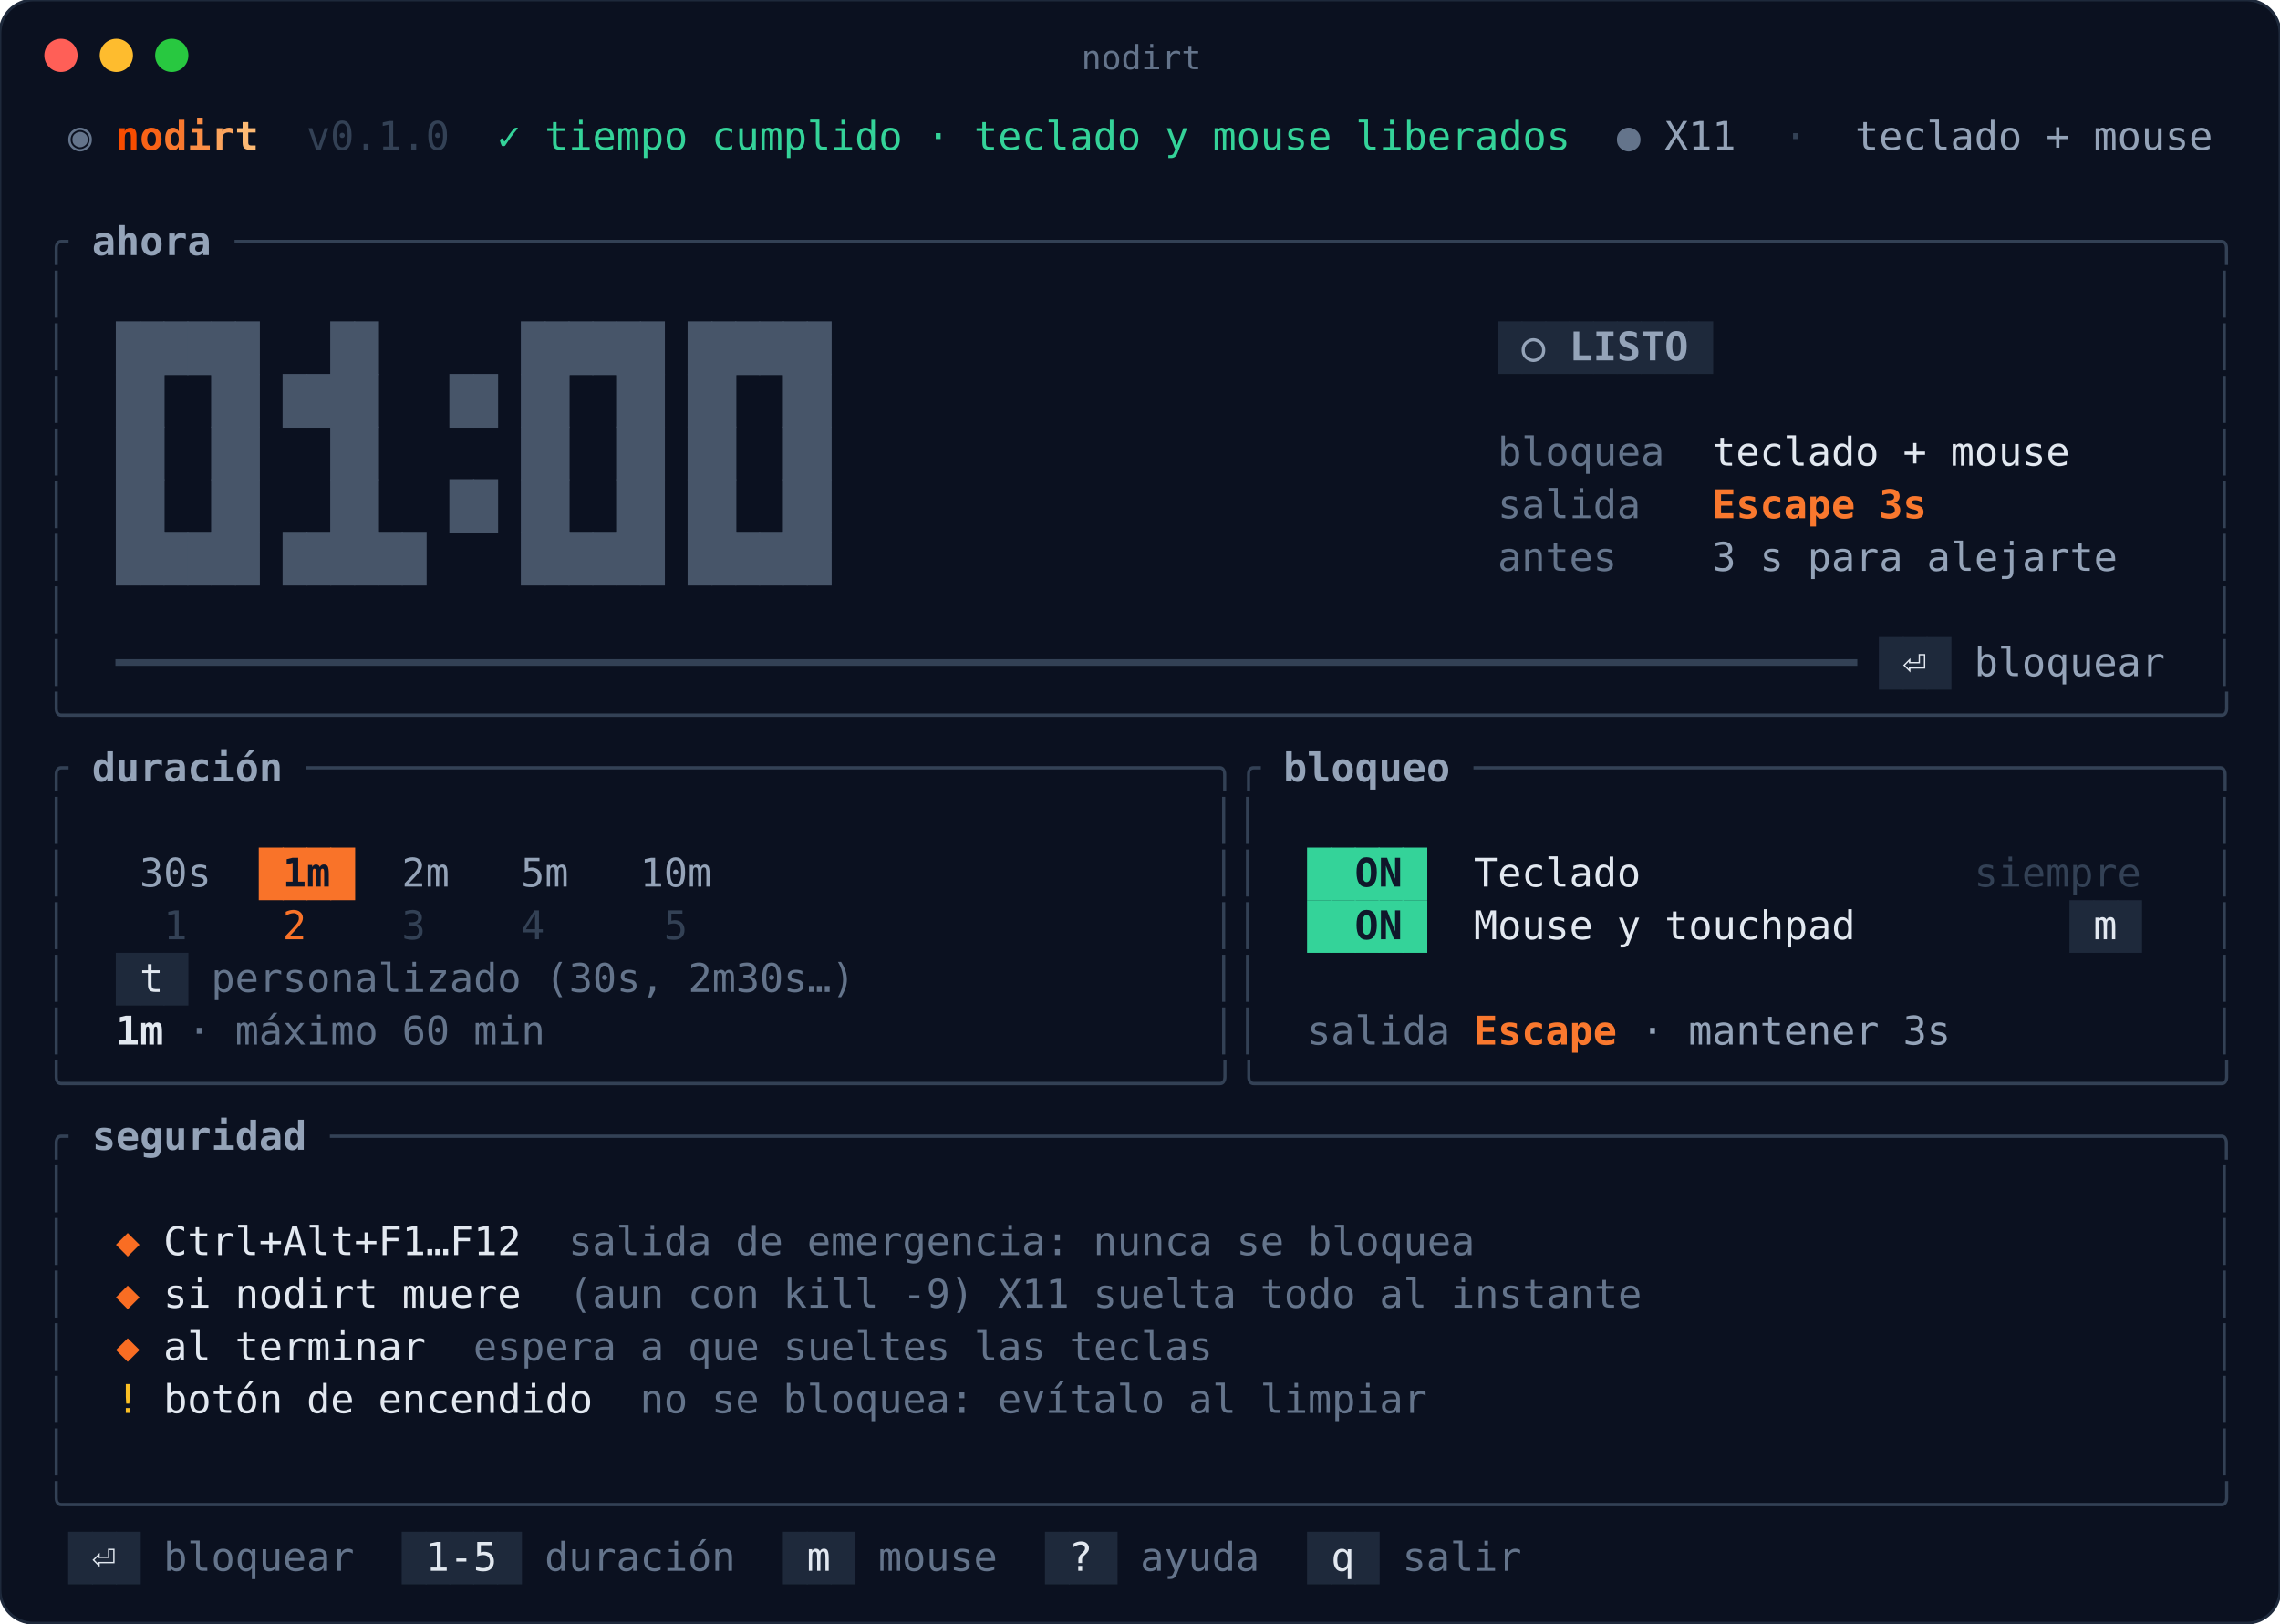
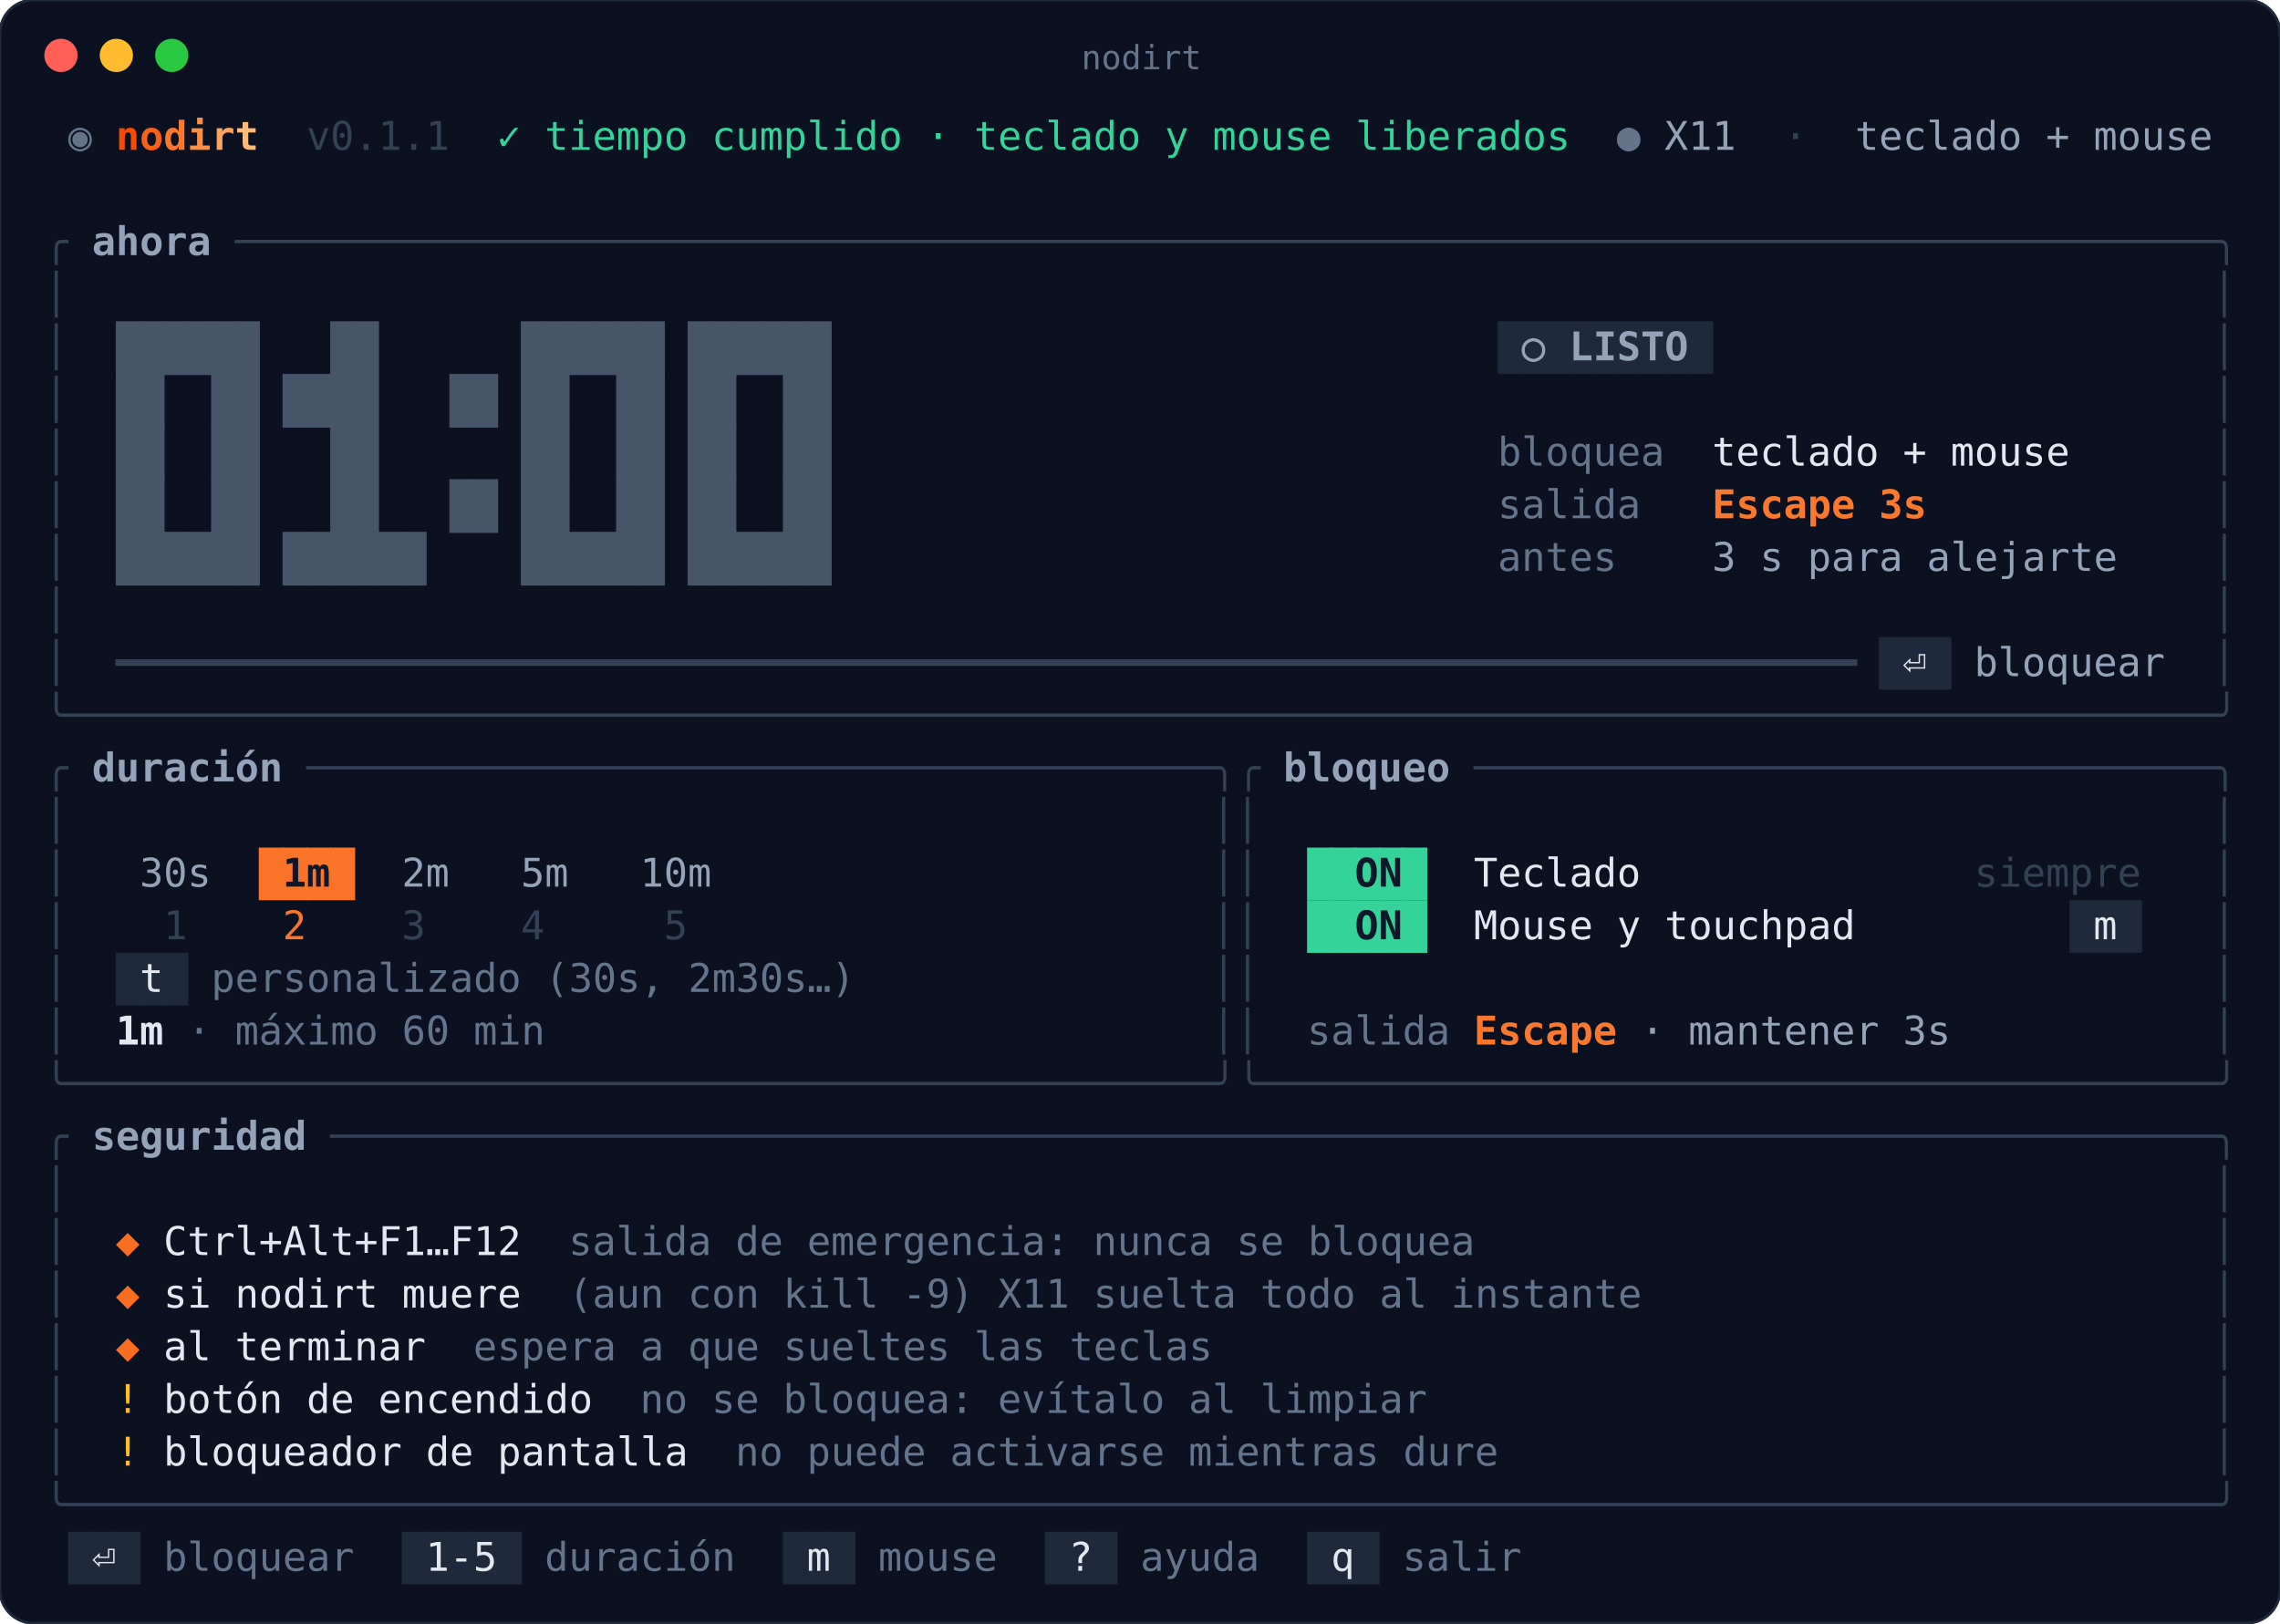
<svg xmlns="http://www.w3.org/2000/svg" xml:space="preserve" width="823" height="586" viewBox="0 0 823 586">
  <style>text{font-family:"JetBrains Mono","Fira Code","DejaVu Sans Mono",Menlo,Consolas,monospace;font-size:14.3px;white-space:pre}</style>
  <rect width="100%" height="100%" rx="12" fill="#0b1120" stroke="#1e293b" />
  <circle cx="22" cy="20" r="6" fill="#ff5f57" />
  <circle cx="42" cy="20" r="6" fill="#febc2e" />
  <circle cx="62" cy="20" r="6" fill="#28c840" />
  <text x="412" y="25" fill="#64748b" text-anchor="middle" style="font-size:12px">nodirt</text>
  <text x="24.6" y="54.1" fill="#64748b" textLength="17.2" lengthAdjust="spacingAndGlyphs">◉ </text>
  <text x="41.8" y="54.1" fill="#f74c00" font-weight="700" textLength="8.6" lengthAdjust="spacingAndGlyphs">n</text>
  <text x="50.4" y="54.1" fill="#f86217" font-weight="700" textLength="8.6" lengthAdjust="spacingAndGlyphs">o</text>
  <text x="59.0" y="54.1" fill="#f9782e" font-weight="700" textLength="8.6" lengthAdjust="spacingAndGlyphs">d</text>
  <text x="67.6" y="54.1" fill="#fb8e46" font-weight="700" textLength="8.6" lengthAdjust="spacingAndGlyphs">i</text>
  <text x="76.2" y="54.1" fill="#fca45d" font-weight="700" textLength="8.6" lengthAdjust="spacingAndGlyphs">r</text>
  <text x="84.8" y="54.1" fill="#fdba74" font-weight="700" textLength="8.6" lengthAdjust="spacingAndGlyphs">t</text>
-   <text x="93.4" y="54.1" fill="#334155" textLength="68.8" lengthAdjust="spacingAndGlyphs">  v0.1.0</text>
+   <text x="93.4" y="54.1" fill="#334155" textLength="68.8" lengthAdjust="spacingAndGlyphs">  v0.1.1</text>
  <text x="179.4" y="54.1" fill="#34d399" textLength="387.0" lengthAdjust="spacingAndGlyphs">✓ tiempo cumplido · teclado y mouse liberados</text>
  <text x="583.6" y="54.1" fill="#64748b" textLength="17.2" lengthAdjust="spacingAndGlyphs">● </text>
  <text x="600.8" y="54.1" fill="#94a3b8" textLength="25.8" lengthAdjust="spacingAndGlyphs">X11</text>
  <text x="626.6" y="54.1" fill="#334155" textLength="43.0" lengthAdjust="spacingAndGlyphs">  ·  </text>
  <text x="669.6" y="54.1" fill="#94a3b8" textLength="129.0" lengthAdjust="spacingAndGlyphs">teclado + mouse</text>
  <text x="16.0" y="92.1" fill="#334155" textLength="17.2" lengthAdjust="spacingAndGlyphs">╭ </text>
  <text x="33.2" y="92.1" fill="#94a3b8" font-weight="700" textLength="43.0" lengthAdjust="spacingAndGlyphs">ahora</text>
  <text x="76.2" y="92.1" fill="#334155" textLength="731.0" lengthAdjust="spacingAndGlyphs"> ───────────────────────────────────────────────────────────────────────────────────╮</text>
  <text x="16.0" y="111.1" fill="#334155" textLength="8.6" lengthAdjust="spacingAndGlyphs">│</text>
  <text x="798.6" y="111.1" fill="#334155" textLength="8.6" lengthAdjust="spacingAndGlyphs">│</text>
  <rect x="41.8" y="116.0" width="9.0" height="19.4" fill="#475569" />
  <rect x="50.4" y="116.0" width="9.0" height="19.4" fill="#475569" />
  <rect x="59.0" y="116.0" width="9.0" height="19.4" fill="#475569" />
  <rect x="67.6" y="116.0" width="9.0" height="19.4" fill="#475569" />
  <rect x="76.2" y="116.0" width="9.0" height="19.4" fill="#475569" />
  <rect x="84.8" y="116.0" width="9.0" height="19.4" fill="#475569" />
  <rect x="119.2" y="116.0" width="9.0" height="19.4" fill="#475569" />
  <rect x="127.8" y="116.0" width="9.0" height="19.4" fill="#475569" />
  <rect x="188.0" y="116.0" width="9.0" height="19.4" fill="#475569" />
  <rect x="196.6" y="116.0" width="9.0" height="19.4" fill="#475569" />
  <rect x="205.2" y="116.0" width="9.0" height="19.4" fill="#475569" />
  <rect x="213.8" y="116.0" width="9.0" height="19.4" fill="#475569" />
  <rect x="222.4" y="116.0" width="9.0" height="19.4" fill="#475569" />
  <rect x="231.0" y="116.0" width="9.0" height="19.4" fill="#475569" />
  <rect x="248.2" y="116.0" width="9.0" height="19.4" fill="#475569" />
  <rect x="256.8" y="116.0" width="9.0" height="19.4" fill="#475569" />
  <rect x="265.4" y="116.0" width="9.0" height="19.4" fill="#475569" />
  <rect x="274.0" y="116.0" width="9.0" height="19.4" fill="#475569" />
  <rect x="282.6" y="116.0" width="9.0" height="19.4" fill="#475569" />
  <rect x="291.2" y="116.0" width="9.0" height="19.4" fill="#475569" />
  <rect x="540.6" y="116.0" width="9.0" height="19" fill="#1e293b" />
  <rect x="549.2" y="116.0" width="9.0" height="19" fill="#1e293b" />
  <rect x="557.8" y="116.0" width="9.0" height="19" fill="#1e293b" />
  <rect x="566.4" y="116.0" width="9.0" height="19" fill="#1e293b" />
  <rect x="575.0" y="116.0" width="9.0" height="19" fill="#1e293b" />
  <rect x="583.6" y="116.0" width="9.0" height="19" fill="#1e293b" />
  <rect x="592.2" y="116.0" width="9.0" height="19" fill="#1e293b" />
  <rect x="600.8" y="116.0" width="9.0" height="19" fill="#1e293b" />
  <rect x="609.4" y="116.0" width="9.0" height="19" fill="#1e293b" />
  <text x="16.0" y="130.1" fill="#334155" textLength="8.6" lengthAdjust="spacingAndGlyphs">│</text>
  <text x="540.6" y="130.1" fill="#94a3b8" font-weight="700" textLength="77.4" lengthAdjust="spacingAndGlyphs"> ○ LISTO </text>
  <text x="798.6" y="130.1" fill="#334155" textLength="8.6" lengthAdjust="spacingAndGlyphs">│</text>
  <rect x="41.8" y="135.0" width="9.0" height="19.4" fill="#475569" />
  <rect x="50.4" y="135.0" width="9.0" height="19.4" fill="#475569" />
  <rect x="76.2" y="135.0" width="9.0" height="19.4" fill="#475569" />
  <rect x="84.8" y="135.0" width="9.0" height="19.4" fill="#475569" />
  <rect x="102.0" y="135.0" width="9.0" height="19.4" fill="#475569" />
  <rect x="110.6" y="135.0" width="9.0" height="19.4" fill="#475569" />
  <rect x="119.2" y="135.0" width="9.0" height="19.4" fill="#475569" />
  <rect x="127.8" y="135.0" width="9.0" height="19.4" fill="#475569" />
  <rect x="162.2" y="135.0" width="9.0" height="19.4" fill="#475569" />
  <rect x="170.8" y="135.0" width="9.0" height="19.4" fill="#475569" />
  <rect x="188.0" y="135.0" width="9.0" height="19.4" fill="#475569" />
  <rect x="196.6" y="135.0" width="9.0" height="19.4" fill="#475569" />
  <rect x="222.4" y="135.0" width="9.0" height="19.4" fill="#475569" />
  <rect x="231.0" y="135.0" width="9.0" height="19.4" fill="#475569" />
  <rect x="248.2" y="135.0" width="9.0" height="19.4" fill="#475569" />
  <rect x="256.8" y="135.0" width="9.0" height="19.4" fill="#475569" />
  <rect x="282.6" y="135.0" width="9.0" height="19.4" fill="#475569" />
  <rect x="291.2" y="135.0" width="9.0" height="19.4" fill="#475569" />
  <text x="16.0" y="149.1" fill="#334155" textLength="8.6" lengthAdjust="spacingAndGlyphs">│</text>
  <text x="798.6" y="149.1" fill="#334155" textLength="8.6" lengthAdjust="spacingAndGlyphs">│</text>
  <rect x="41.8" y="154.0" width="9.0" height="19.4" fill="#475569" />
  <rect x="50.4" y="154.0" width="9.0" height="19.4" fill="#475569" />
  <rect x="76.2" y="154.0" width="9.0" height="19.4" fill="#475569" />
  <rect x="84.8" y="154.0" width="9.0" height="19.4" fill="#475569" />
  <rect x="119.2" y="154.0" width="9.0" height="19.4" fill="#475569" />
  <rect x="127.8" y="154.0" width="9.0" height="19.4" fill="#475569" />
  <rect x="188.0" y="154.0" width="9.0" height="19.4" fill="#475569" />
  <rect x="196.6" y="154.0" width="9.0" height="19.4" fill="#475569" />
  <rect x="222.4" y="154.0" width="9.0" height="19.4" fill="#475569" />
  <rect x="231.0" y="154.0" width="9.0" height="19.4" fill="#475569" />
  <rect x="248.2" y="154.0" width="9.0" height="19.4" fill="#475569" />
  <rect x="256.8" y="154.0" width="9.0" height="19.4" fill="#475569" />
  <rect x="282.6" y="154.0" width="9.0" height="19.4" fill="#475569" />
  <rect x="291.2" y="154.0" width="9.0" height="19.4" fill="#475569" />
  <text x="16.0" y="168.1" fill="#334155" textLength="8.6" lengthAdjust="spacingAndGlyphs">│</text>
  <text x="540.6" y="168.1" fill="#64748b" textLength="77.4" lengthAdjust="spacingAndGlyphs">bloquea  </text>
  <text x="618.0" y="168.1" fill="#e2e8f0" textLength="129.0" lengthAdjust="spacingAndGlyphs">teclado + mouse</text>
  <text x="798.6" y="168.1" fill="#334155" textLength="8.6" lengthAdjust="spacingAndGlyphs">│</text>
  <rect x="41.8" y="173.0" width="9.0" height="19.4" fill="#475569" />
  <rect x="50.4" y="173.0" width="9.0" height="19.4" fill="#475569" />
  <rect x="76.2" y="173.0" width="9.0" height="19.4" fill="#475569" />
  <rect x="84.8" y="173.0" width="9.0" height="19.4" fill="#475569" />
  <rect x="119.2" y="173.0" width="9.0" height="19.4" fill="#475569" />
  <rect x="127.8" y="173.0" width="9.0" height="19.4" fill="#475569" />
  <rect x="162.2" y="173.0" width="9.0" height="19.4" fill="#475569" />
  <rect x="170.8" y="173.0" width="9.0" height="19.4" fill="#475569" />
  <rect x="188.0" y="173.0" width="9.0" height="19.4" fill="#475569" />
  <rect x="196.6" y="173.0" width="9.0" height="19.4" fill="#475569" />
  <rect x="222.4" y="173.0" width="9.0" height="19.4" fill="#475569" />
  <rect x="231.0" y="173.0" width="9.0" height="19.4" fill="#475569" />
  <rect x="248.2" y="173.0" width="9.0" height="19.4" fill="#475569" />
  <rect x="256.8" y="173.0" width="9.0" height="19.4" fill="#475569" />
  <rect x="282.6" y="173.0" width="9.0" height="19.4" fill="#475569" />
  <rect x="291.2" y="173.0" width="9.0" height="19.4" fill="#475569" />
  <text x="16.0" y="187.1" fill="#334155" textLength="8.6" lengthAdjust="spacingAndGlyphs">│</text>
  <text x="540.6" y="187.1" fill="#64748b" textLength="77.4" lengthAdjust="spacingAndGlyphs">salida   </text>
  <text x="618.0" y="187.1" fill="#f9782e" font-weight="700" textLength="77.4" lengthAdjust="spacingAndGlyphs">Escape 3s</text>
  <text x="798.6" y="187.1" fill="#334155" textLength="8.6" lengthAdjust="spacingAndGlyphs">│</text>
  <rect x="41.8" y="192.0" width="9.0" height="19.4" fill="#475569" />
  <rect x="50.4" y="192.0" width="9.0" height="19.4" fill="#475569" />
  <rect x="59.0" y="192.0" width="9.0" height="19.4" fill="#475569" />
  <rect x="67.6" y="192.0" width="9.0" height="19.4" fill="#475569" />
  <rect x="76.2" y="192.0" width="9.0" height="19.4" fill="#475569" />
  <rect x="84.8" y="192.0" width="9.0" height="19.4" fill="#475569" />
  <rect x="102.0" y="192.0" width="9.0" height="19.4" fill="#475569" />
  <rect x="110.6" y="192.0" width="9.0" height="19.4" fill="#475569" />
  <rect x="119.2" y="192.0" width="9.0" height="19.4" fill="#475569" />
  <rect x="127.8" y="192.0" width="9.0" height="19.4" fill="#475569" />
  <rect x="136.4" y="192.0" width="9.0" height="19.4" fill="#475569" />
  <rect x="145.0" y="192.0" width="9.0" height="19.4" fill="#475569" />
  <rect x="188.0" y="192.0" width="9.0" height="19.4" fill="#475569" />
  <rect x="196.6" y="192.0" width="9.0" height="19.4" fill="#475569" />
  <rect x="205.2" y="192.0" width="9.0" height="19.4" fill="#475569" />
  <rect x="213.8" y="192.0" width="9.0" height="19.4" fill="#475569" />
  <rect x="222.4" y="192.0" width="9.0" height="19.4" fill="#475569" />
  <rect x="231.0" y="192.0" width="9.0" height="19.4" fill="#475569" />
  <rect x="248.2" y="192.0" width="9.0" height="19.4" fill="#475569" />
  <rect x="256.8" y="192.0" width="9.0" height="19.4" fill="#475569" />
  <rect x="265.4" y="192.0" width="9.0" height="19.4" fill="#475569" />
  <rect x="274.0" y="192.0" width="9.0" height="19.4" fill="#475569" />
  <rect x="282.6" y="192.0" width="9.0" height="19.4" fill="#475569" />
  <rect x="291.2" y="192.0" width="9.0" height="19.4" fill="#475569" />
  <text x="16.0" y="206.1" fill="#334155" textLength="8.6" lengthAdjust="spacingAndGlyphs">│</text>
  <text x="540.6" y="206.1" fill="#64748b" textLength="77.4" lengthAdjust="spacingAndGlyphs">antes    </text>
  <text x="618.0" y="206.1" fill="#94a3b8" textLength="146.2" lengthAdjust="spacingAndGlyphs">3 s para alejarte</text>
  <text x="798.6" y="206.1" fill="#334155" textLength="8.6" lengthAdjust="spacingAndGlyphs">│</text>
  <text x="16.0" y="225.1" fill="#334155" textLength="8.6" lengthAdjust="spacingAndGlyphs">│</text>
  <text x="798.6" y="225.1" fill="#334155" textLength="8.6" lengthAdjust="spacingAndGlyphs">│</text>
  <rect x="678.2" y="230.0" width="9.0" height="19" fill="#1e293b" />
  <rect x="686.8" y="230.0" width="9.0" height="19" fill="#1e293b" />
  <rect x="695.4" y="230.0" width="9.0" height="19" fill="#1e293b" />
  <text x="16.0" y="244.1" fill="#334155" textLength="8.6" lengthAdjust="spacingAndGlyphs">│</text>
  <text x="41.8" y="244.1" fill="#334155" textLength="627.8" lengthAdjust="spacingAndGlyphs">━━━━━━━━━━━━━━━━━━━━━━━━━━━━━━━━━━━━━━━━━━━━━━━━━━━━━━━━━━━━━━━━━━━━━━━━━</text>
  <text x="678.2" y="244.1" fill="#e2e8f0" textLength="25.8" lengthAdjust="spacingAndGlyphs"> ⏎ </text>
  <text x="704.0" y="244.1" fill="#94a3b8" textLength="77.4" lengthAdjust="spacingAndGlyphs"> bloquear</text>
  <text x="798.6" y="244.1" fill="#334155" textLength="8.6" lengthAdjust="spacingAndGlyphs">│</text>
  <text x="16.0" y="263.1" fill="#334155" textLength="791.2" lengthAdjust="spacingAndGlyphs">╰──────────────────────────────────────────────────────────────────────────────────────────╯</text>
  <text x="16.0" y="282.1" fill="#334155" textLength="17.2" lengthAdjust="spacingAndGlyphs">╭ </text>
  <text x="33.2" y="282.1" fill="#94a3b8" font-weight="700" textLength="68.8" lengthAdjust="spacingAndGlyphs">duración</text>
  <text x="102.0" y="282.1" fill="#334155" textLength="361.2" lengthAdjust="spacingAndGlyphs"> ──────────────────────────────────────╮╭ </text>
  <text x="463.2" y="282.1" fill="#94a3b8" font-weight="700" textLength="60.2" lengthAdjust="spacingAndGlyphs">bloqueo</text>
  <text x="523.4" y="282.1" fill="#334155" textLength="283.8" lengthAdjust="spacingAndGlyphs"> ───────────────────────────────╮</text>
  <text x="16.0" y="301.1" fill="#334155" textLength="8.6" lengthAdjust="spacingAndGlyphs">│</text>
  <text x="437.4" y="301.1" fill="#334155" textLength="17.2" lengthAdjust="spacingAndGlyphs">││</text>
  <text x="798.6" y="301.1" fill="#334155" textLength="8.6" lengthAdjust="spacingAndGlyphs">│</text>
  <rect x="93.4" y="306.0" width="9.0" height="19" fill="#f97329" />
  <rect x="102.0" y="306.0" width="9.0" height="19" fill="#f97329" />
  <rect x="110.6" y="306.0" width="9.0" height="19" fill="#f97329" />
  <rect x="119.2" y="306.0" width="9.0" height="19" fill="#f97329" />
  <rect x="471.8" y="306.0" width="9.0" height="19" fill="#34d399" />
  <rect x="480.4" y="306.0" width="9.0" height="19" fill="#34d399" />
  <rect x="489.0" y="306.0" width="9.0" height="19" fill="#34d399" />
  <rect x="497.6" y="306.0" width="9.0" height="19" fill="#34d399" />
  <rect x="506.2" y="306.0" width="9.0" height="19" fill="#34d399" />
  <text x="16.0" y="320.1" fill="#334155" textLength="8.6" lengthAdjust="spacingAndGlyphs">│</text>
  <text x="41.8" y="320.1" fill="#94a3b8" textLength="43.0" lengthAdjust="spacingAndGlyphs"> 30s </text>
  <text x="93.4" y="320.1" fill="#0f172a" font-weight="700" textLength="34.4" lengthAdjust="spacingAndGlyphs"> 1m </text>
  <text x="136.4" y="320.1" fill="#94a3b8" textLength="34.4" lengthAdjust="spacingAndGlyphs"> 2m </text>
  <text x="179.4" y="320.1" fill="#94a3b8" textLength="34.4" lengthAdjust="spacingAndGlyphs"> 5m </text>
  <text x="222.4" y="320.1" fill="#94a3b8" textLength="43.0" lengthAdjust="spacingAndGlyphs"> 10m </text>
  <text x="437.4" y="320.1" fill="#334155" textLength="17.2" lengthAdjust="spacingAndGlyphs">││</text>
  <text x="471.8" y="320.1" fill="#0f172a" font-weight="700" textLength="43.0" lengthAdjust="spacingAndGlyphs">  ON </text>
  <text x="532.0" y="320.1" fill="#e2e8f0" textLength="60.2" lengthAdjust="spacingAndGlyphs">Teclado</text>
  <text x="712.6" y="320.1" fill="#334155" textLength="60.2" lengthAdjust="spacingAndGlyphs">siempre</text>
  <text x="798.6" y="320.1" fill="#334155" textLength="8.6" lengthAdjust="spacingAndGlyphs">│</text>
  <rect x="471.8" y="325.0" width="9.0" height="19" fill="#34d399" />
  <rect x="480.4" y="325.0" width="9.0" height="19" fill="#34d399" />
  <rect x="489.0" y="325.0" width="9.0" height="19" fill="#34d399" />
  <rect x="497.6" y="325.0" width="9.0" height="19" fill="#34d399" />
  <rect x="506.2" y="325.0" width="9.0" height="19" fill="#34d399" />
  <rect x="747.0" y="325.0" width="9.0" height="19" fill="#1e293b" />
  <rect x="755.6" y="325.0" width="9.0" height="19" fill="#1e293b" />
  <rect x="764.2" y="325.0" width="9.0" height="19" fill="#1e293b" />
  <text x="16.0" y="339.1" fill="#334155" textLength="8.6" lengthAdjust="spacingAndGlyphs">│</text>
  <text x="41.8" y="339.1" fill="#334155" textLength="43.0" lengthAdjust="spacingAndGlyphs">  1  </text>
  <text x="93.4" y="339.1" fill="#f97329" textLength="34.4" lengthAdjust="spacingAndGlyphs"> 2  </text>
  <text x="136.4" y="339.1" fill="#334155" textLength="34.4" lengthAdjust="spacingAndGlyphs"> 3  </text>
  <text x="179.4" y="339.1" fill="#334155" textLength="34.4" lengthAdjust="spacingAndGlyphs"> 4  </text>
  <text x="222.4" y="339.1" fill="#334155" textLength="43.0" lengthAdjust="spacingAndGlyphs">  5  </text>
  <text x="437.4" y="339.1" fill="#334155" textLength="17.2" lengthAdjust="spacingAndGlyphs">││</text>
  <text x="471.8" y="339.1" fill="#0f172a" font-weight="700" textLength="43.0" lengthAdjust="spacingAndGlyphs">  ON </text>
  <text x="532.0" y="339.1" fill="#e2e8f0" textLength="137.6" lengthAdjust="spacingAndGlyphs">Mouse y touchpad</text>
  <text x="747.0" y="339.1" fill="#e2e8f0" textLength="25.8" lengthAdjust="spacingAndGlyphs"> m </text>
  <text x="798.6" y="339.1" fill="#334155" textLength="8.6" lengthAdjust="spacingAndGlyphs">│</text>
  <rect x="41.8" y="344.0" width="9.0" height="19" fill="#1e293b" />
  <rect x="50.4" y="344.0" width="9.0" height="19" fill="#1e293b" />
  <rect x="59.0" y="344.0" width="9.0" height="19" fill="#1e293b" />
  <text x="16.0" y="358.1" fill="#334155" textLength="8.6" lengthAdjust="spacingAndGlyphs">│</text>
  <text x="41.8" y="358.1" fill="#e2e8f0" textLength="25.8" lengthAdjust="spacingAndGlyphs"> t </text>
  <text x="67.6" y="358.1" fill="#64748b" textLength="240.8" lengthAdjust="spacingAndGlyphs"> personalizado (30s, 2m30s…)</text>
  <text x="437.4" y="358.1" fill="#334155" textLength="17.2" lengthAdjust="spacingAndGlyphs">││</text>
  <text x="798.6" y="358.1" fill="#334155" textLength="8.6" lengthAdjust="spacingAndGlyphs">│</text>
  <text x="16.0" y="377.1" fill="#334155" textLength="8.6" lengthAdjust="spacingAndGlyphs">│</text>
  <text x="41.8" y="377.1" fill="#e2e8f0" font-weight="700" textLength="17.2" lengthAdjust="spacingAndGlyphs">1m</text>
  <text x="59.0" y="377.1" fill="#64748b" textLength="137.6" lengthAdjust="spacingAndGlyphs"> · máximo 60 min</text>
  <text x="437.4" y="377.1" fill="#334155" textLength="17.2" lengthAdjust="spacingAndGlyphs">││</text>
  <text x="471.8" y="377.1" fill="#64748b" textLength="60.2" lengthAdjust="spacingAndGlyphs">salida </text>
  <text x="532.0" y="377.1" fill="#f9782e" font-weight="700" textLength="51.6" lengthAdjust="spacingAndGlyphs">Escape</text>
  <text x="583.6" y="377.1" fill="#94a3b8" textLength="120.4" lengthAdjust="spacingAndGlyphs"> · mantener 3s</text>
  <text x="798.6" y="377.1" fill="#334155" textLength="8.6" lengthAdjust="spacingAndGlyphs">│</text>
  <text x="16.0" y="396.1" fill="#334155" textLength="791.2" lengthAdjust="spacingAndGlyphs">╰────────────────────────────────────────────────╯╰────────────────────────────────────────╯</text>
  <text x="16.0" y="415.1" fill="#334155" textLength="17.2" lengthAdjust="spacingAndGlyphs">╭ </text>
  <text x="33.2" y="415.1" fill="#94a3b8" font-weight="700" textLength="77.4" lengthAdjust="spacingAndGlyphs">seguridad</text>
  <text x="110.6" y="415.1" fill="#334155" textLength="696.6" lengthAdjust="spacingAndGlyphs"> ───────────────────────────────────────────────────────────────────────────────╮</text>
  <text x="16.0" y="434.1" fill="#334155" textLength="8.6" lengthAdjust="spacingAndGlyphs">│</text>
  <text x="798.6" y="434.1" fill="#334155" textLength="8.6" lengthAdjust="spacingAndGlyphs">│</text>
  <text x="16.0" y="453.1" fill="#334155" textLength="8.6" lengthAdjust="spacingAndGlyphs">│</text>
  <text x="41.8" y="453.1" fill="#f96d23" textLength="17.2" lengthAdjust="spacingAndGlyphs">◆ </text>
  <text x="59.0" y="453.1" fill="#e2e8f0" textLength="129.0" lengthAdjust="spacingAndGlyphs">Ctrl+Alt+F1…F12</text>
  <text x="188.0" y="453.1" fill="#64748b" textLength="344.0" lengthAdjust="spacingAndGlyphs">  salida de emergencia: nunca se bloquea</text>
  <text x="798.6" y="453.1" fill="#334155" textLength="8.6" lengthAdjust="spacingAndGlyphs">│</text>
  <text x="16.0" y="472.1" fill="#334155" textLength="8.6" lengthAdjust="spacingAndGlyphs">│</text>
  <text x="41.8" y="472.1" fill="#f96d23" textLength="17.2" lengthAdjust="spacingAndGlyphs">◆ </text>
  <text x="59.0" y="472.1" fill="#e2e8f0" textLength="129.0" lengthAdjust="spacingAndGlyphs">si nodirt muere</text>
  <text x="188.0" y="472.1" fill="#64748b" textLength="404.2" lengthAdjust="spacingAndGlyphs">  (aun con kill -9) X11 suelta todo al instante</text>
  <text x="798.6" y="472.1" fill="#334155" textLength="8.6" lengthAdjust="spacingAndGlyphs">│</text>
  <text x="16.0" y="491.1" fill="#334155" textLength="8.6" lengthAdjust="spacingAndGlyphs">│</text>
  <text x="41.8" y="491.1" fill="#f96d23" textLength="17.2" lengthAdjust="spacingAndGlyphs">◆ </text>
  <text x="59.0" y="491.1" fill="#e2e8f0" textLength="94.6" lengthAdjust="spacingAndGlyphs">al terminar</text>
  <text x="153.6" y="491.1" fill="#64748b" textLength="283.8" lengthAdjust="spacingAndGlyphs">  espera a que sueltes las teclas</text>
  <text x="798.6" y="491.1" fill="#334155" textLength="8.6" lengthAdjust="spacingAndGlyphs">│</text>
  <text x="16.0" y="510.1" fill="#334155" textLength="8.6" lengthAdjust="spacingAndGlyphs">│</text>
  <text x="41.8" y="510.1" fill="#fbbf24" textLength="17.2" lengthAdjust="spacingAndGlyphs">! </text>
  <text x="59.0" y="510.1" fill="#e2e8f0" textLength="154.8" lengthAdjust="spacingAndGlyphs">botón de encendido</text>
  <text x="213.8" y="510.1" fill="#64748b" textLength="301.0" lengthAdjust="spacingAndGlyphs">  no se bloquea: evítalo al limpiar</text>
  <text x="798.6" y="510.1" fill="#334155" textLength="8.6" lengthAdjust="spacingAndGlyphs">│</text>
  <text x="16.0" y="529.1" fill="#334155" textLength="8.6" lengthAdjust="spacingAndGlyphs">│</text>
+   <text x="41.8" y="529.1" fill="#fbbf24" textLength="17.2" lengthAdjust="spacingAndGlyphs">! </text>
+   <text x="59.0" y="529.1" fill="#e2e8f0" textLength="189.2" lengthAdjust="spacingAndGlyphs">bloqueador de pantalla</text>
+   <text x="248.2" y="529.1" fill="#64748b" textLength="292.4" lengthAdjust="spacingAndGlyphs">  no puede activarse mientras dure</text>
  <text x="798.6" y="529.1" fill="#334155" textLength="8.6" lengthAdjust="spacingAndGlyphs">│</text>
  <text x="16.0" y="548.1" fill="#334155" textLength="791.2" lengthAdjust="spacingAndGlyphs">╰──────────────────────────────────────────────────────────────────────────────────────────╯</text>
  <rect x="24.6" y="553.0" width="9.0" height="19" fill="#1e293b" />
  <rect x="33.2" y="553.0" width="9.0" height="19" fill="#1e293b" />
  <rect x="41.8" y="553.0" width="9.0" height="19" fill="#1e293b" />
  <rect x="145.0" y="553.0" width="9.0" height="19" fill="#1e293b" />
  <rect x="153.6" y="553.0" width="9.0" height="19" fill="#1e293b" />
  <rect x="162.2" y="553.0" width="9.0" height="19" fill="#1e293b" />
  <rect x="170.8" y="553.0" width="9.0" height="19" fill="#1e293b" />
  <rect x="179.4" y="553.0" width="9.0" height="19" fill="#1e293b" />
  <rect x="282.6" y="553.0" width="9.0" height="19" fill="#1e293b" />
  <rect x="291.2" y="553.0" width="9.0" height="19" fill="#1e293b" />
  <rect x="299.8" y="553.0" width="9.0" height="19" fill="#1e293b" />
  <rect x="377.2" y="553.0" width="9.0" height="19" fill="#1e293b" />
  <rect x="385.8" y="553.0" width="9.0" height="19" fill="#1e293b" />
  <rect x="394.4" y="553.0" width="9.0" height="19" fill="#1e293b" />
  <rect x="471.8" y="553.0" width="9.0" height="19" fill="#1e293b" />
  <rect x="480.4" y="553.0" width="9.0" height="19" fill="#1e293b" />
  <rect x="489.0" y="553.0" width="9.0" height="19" fill="#1e293b" />
  <text x="24.6" y="567.1" fill="#e2e8f0" textLength="25.8" lengthAdjust="spacingAndGlyphs"> ⏎ </text>
  <text x="50.4" y="567.1" fill="#64748b" textLength="94.6" lengthAdjust="spacingAndGlyphs"> bloquear  </text>
  <text x="145.0" y="567.1" fill="#e2e8f0" textLength="43.0" lengthAdjust="spacingAndGlyphs"> 1-5 </text>
  <text x="188.0" y="567.1" fill="#64748b" textLength="94.6" lengthAdjust="spacingAndGlyphs"> duración  </text>
  <text x="282.6" y="567.1" fill="#e2e8f0" textLength="25.8" lengthAdjust="spacingAndGlyphs"> m </text>
  <text x="308.4" y="567.1" fill="#64748b" textLength="68.8" lengthAdjust="spacingAndGlyphs"> mouse  </text>
  <text x="377.2" y="567.1" fill="#e2e8f0" textLength="25.8" lengthAdjust="spacingAndGlyphs"> ? </text>
  <text x="403.0" y="567.1" fill="#64748b" textLength="68.8" lengthAdjust="spacingAndGlyphs"> ayuda  </text>
  <text x="471.8" y="567.1" fill="#e2e8f0" textLength="25.8" lengthAdjust="spacingAndGlyphs"> q </text>
  <text x="497.6" y="567.1" fill="#64748b" textLength="68.8" lengthAdjust="spacingAndGlyphs"> salir  </text>
</svg>
